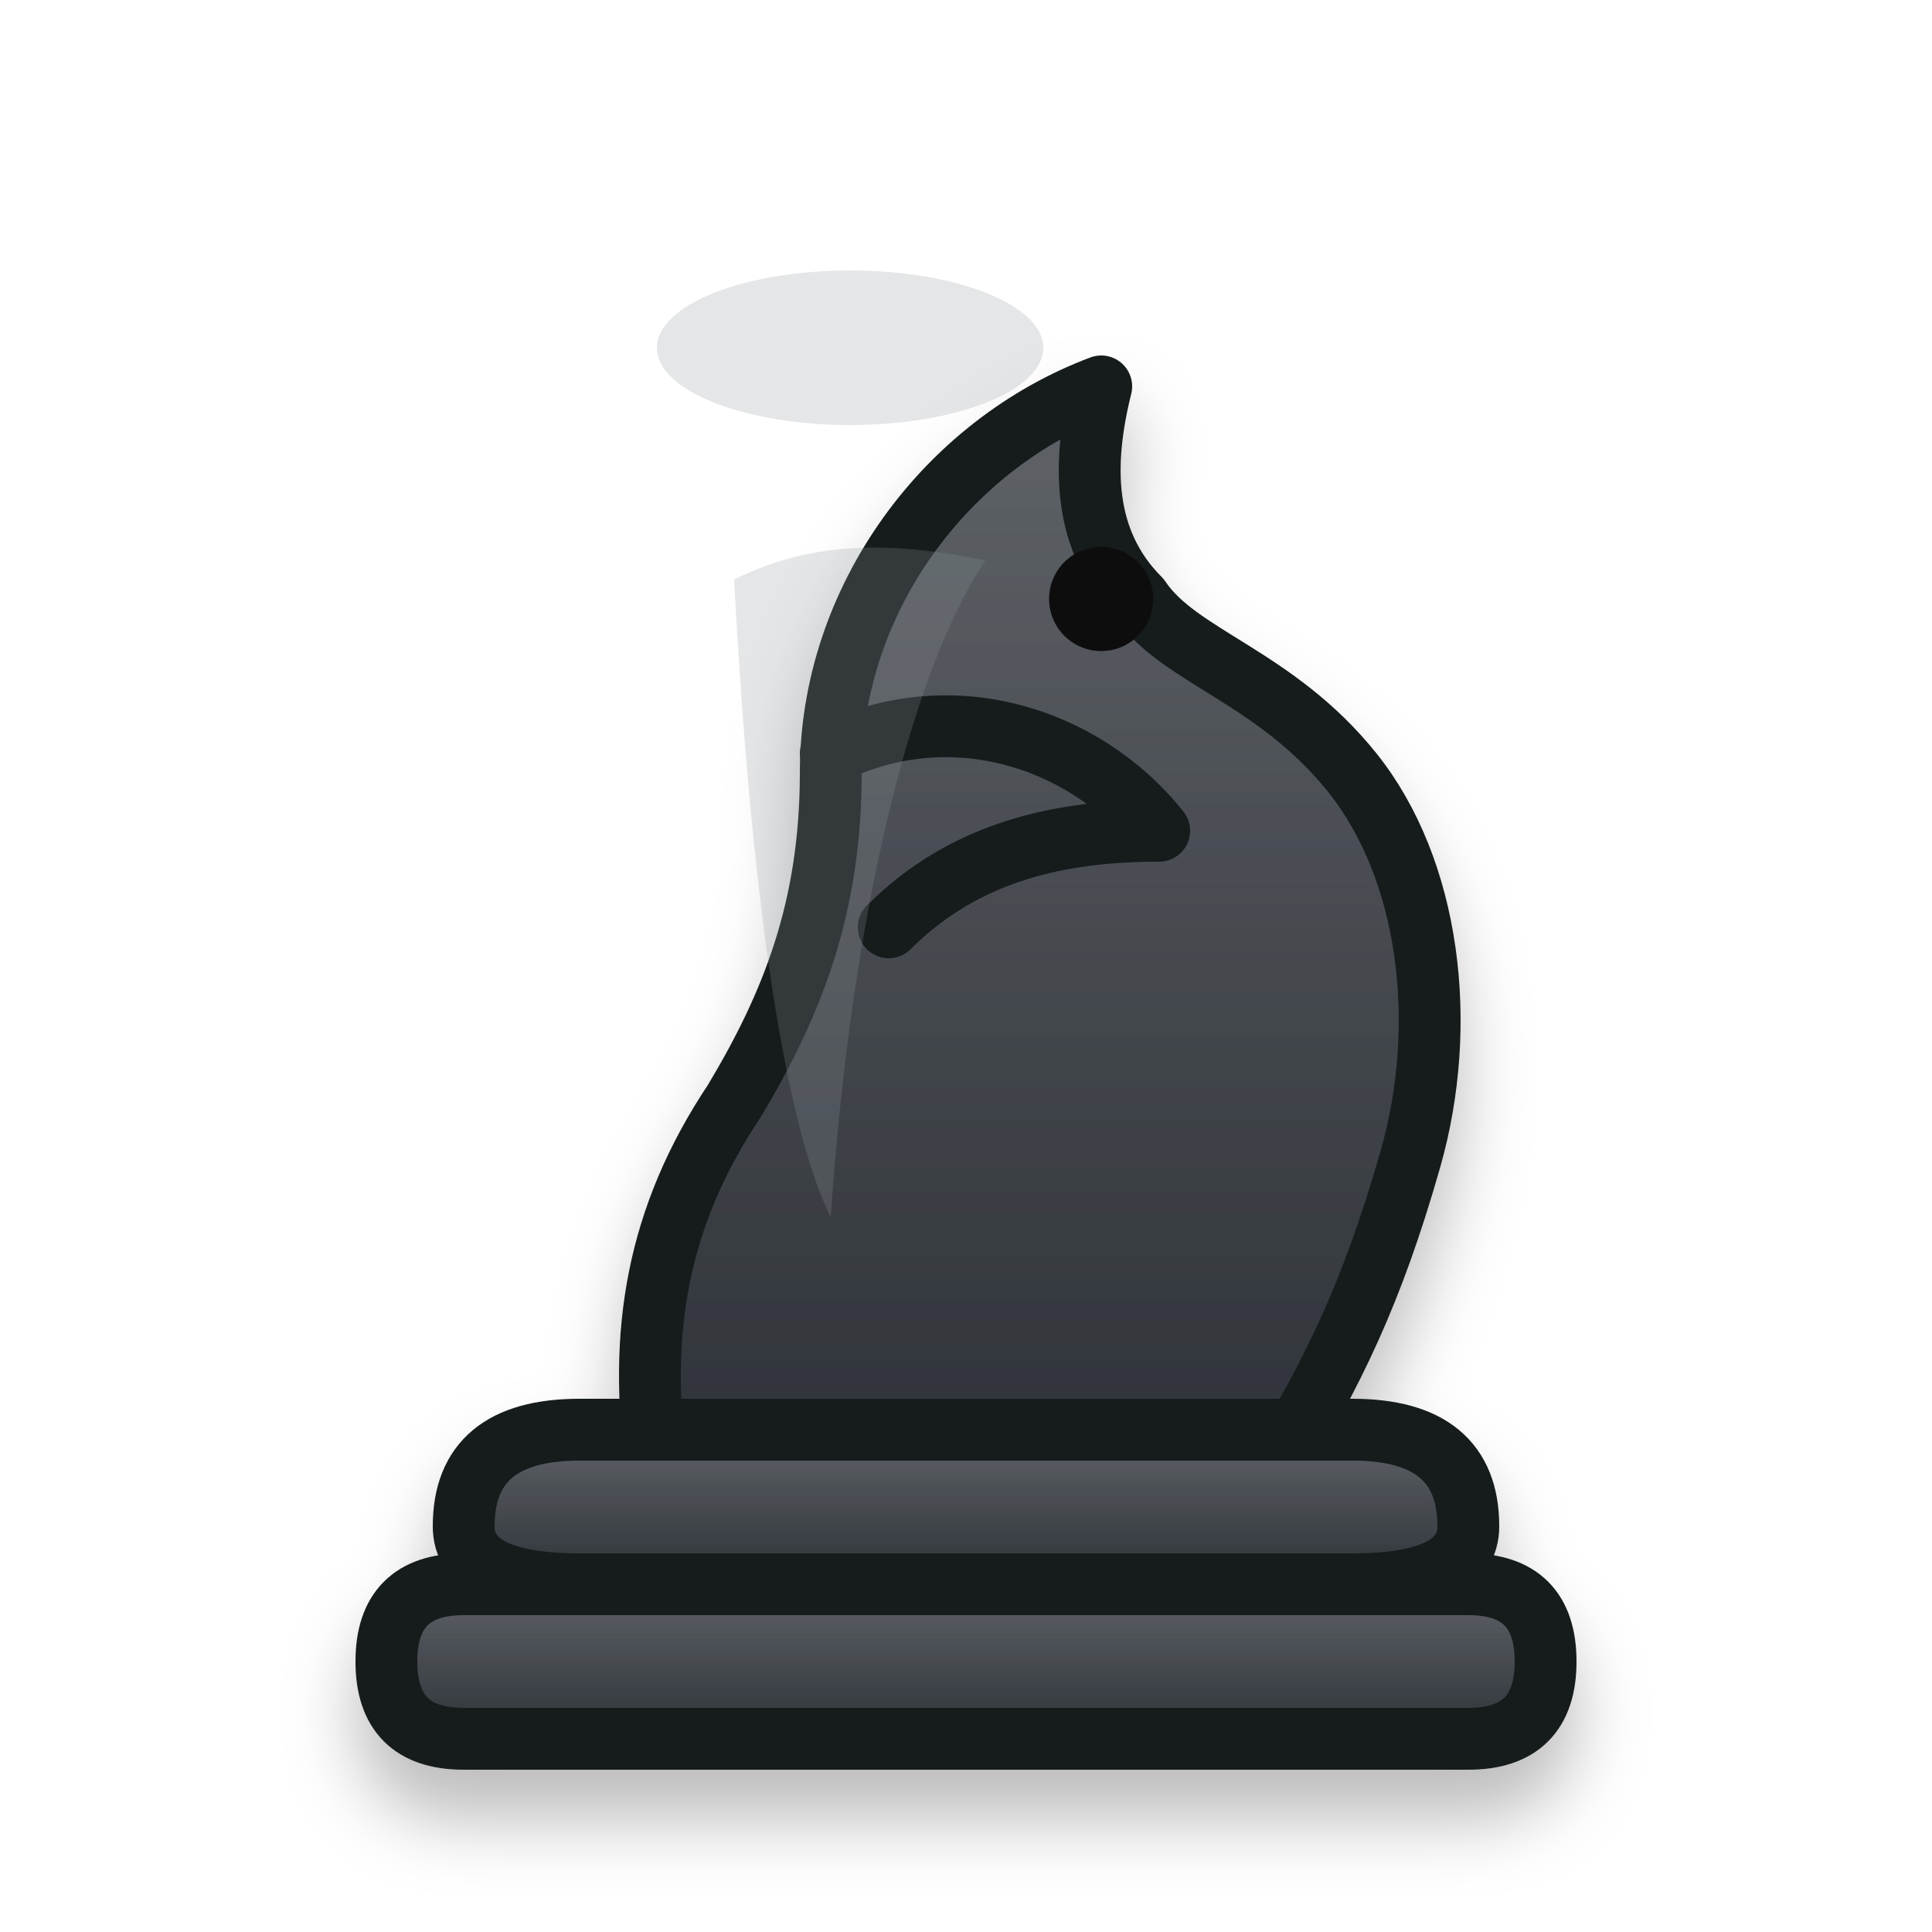
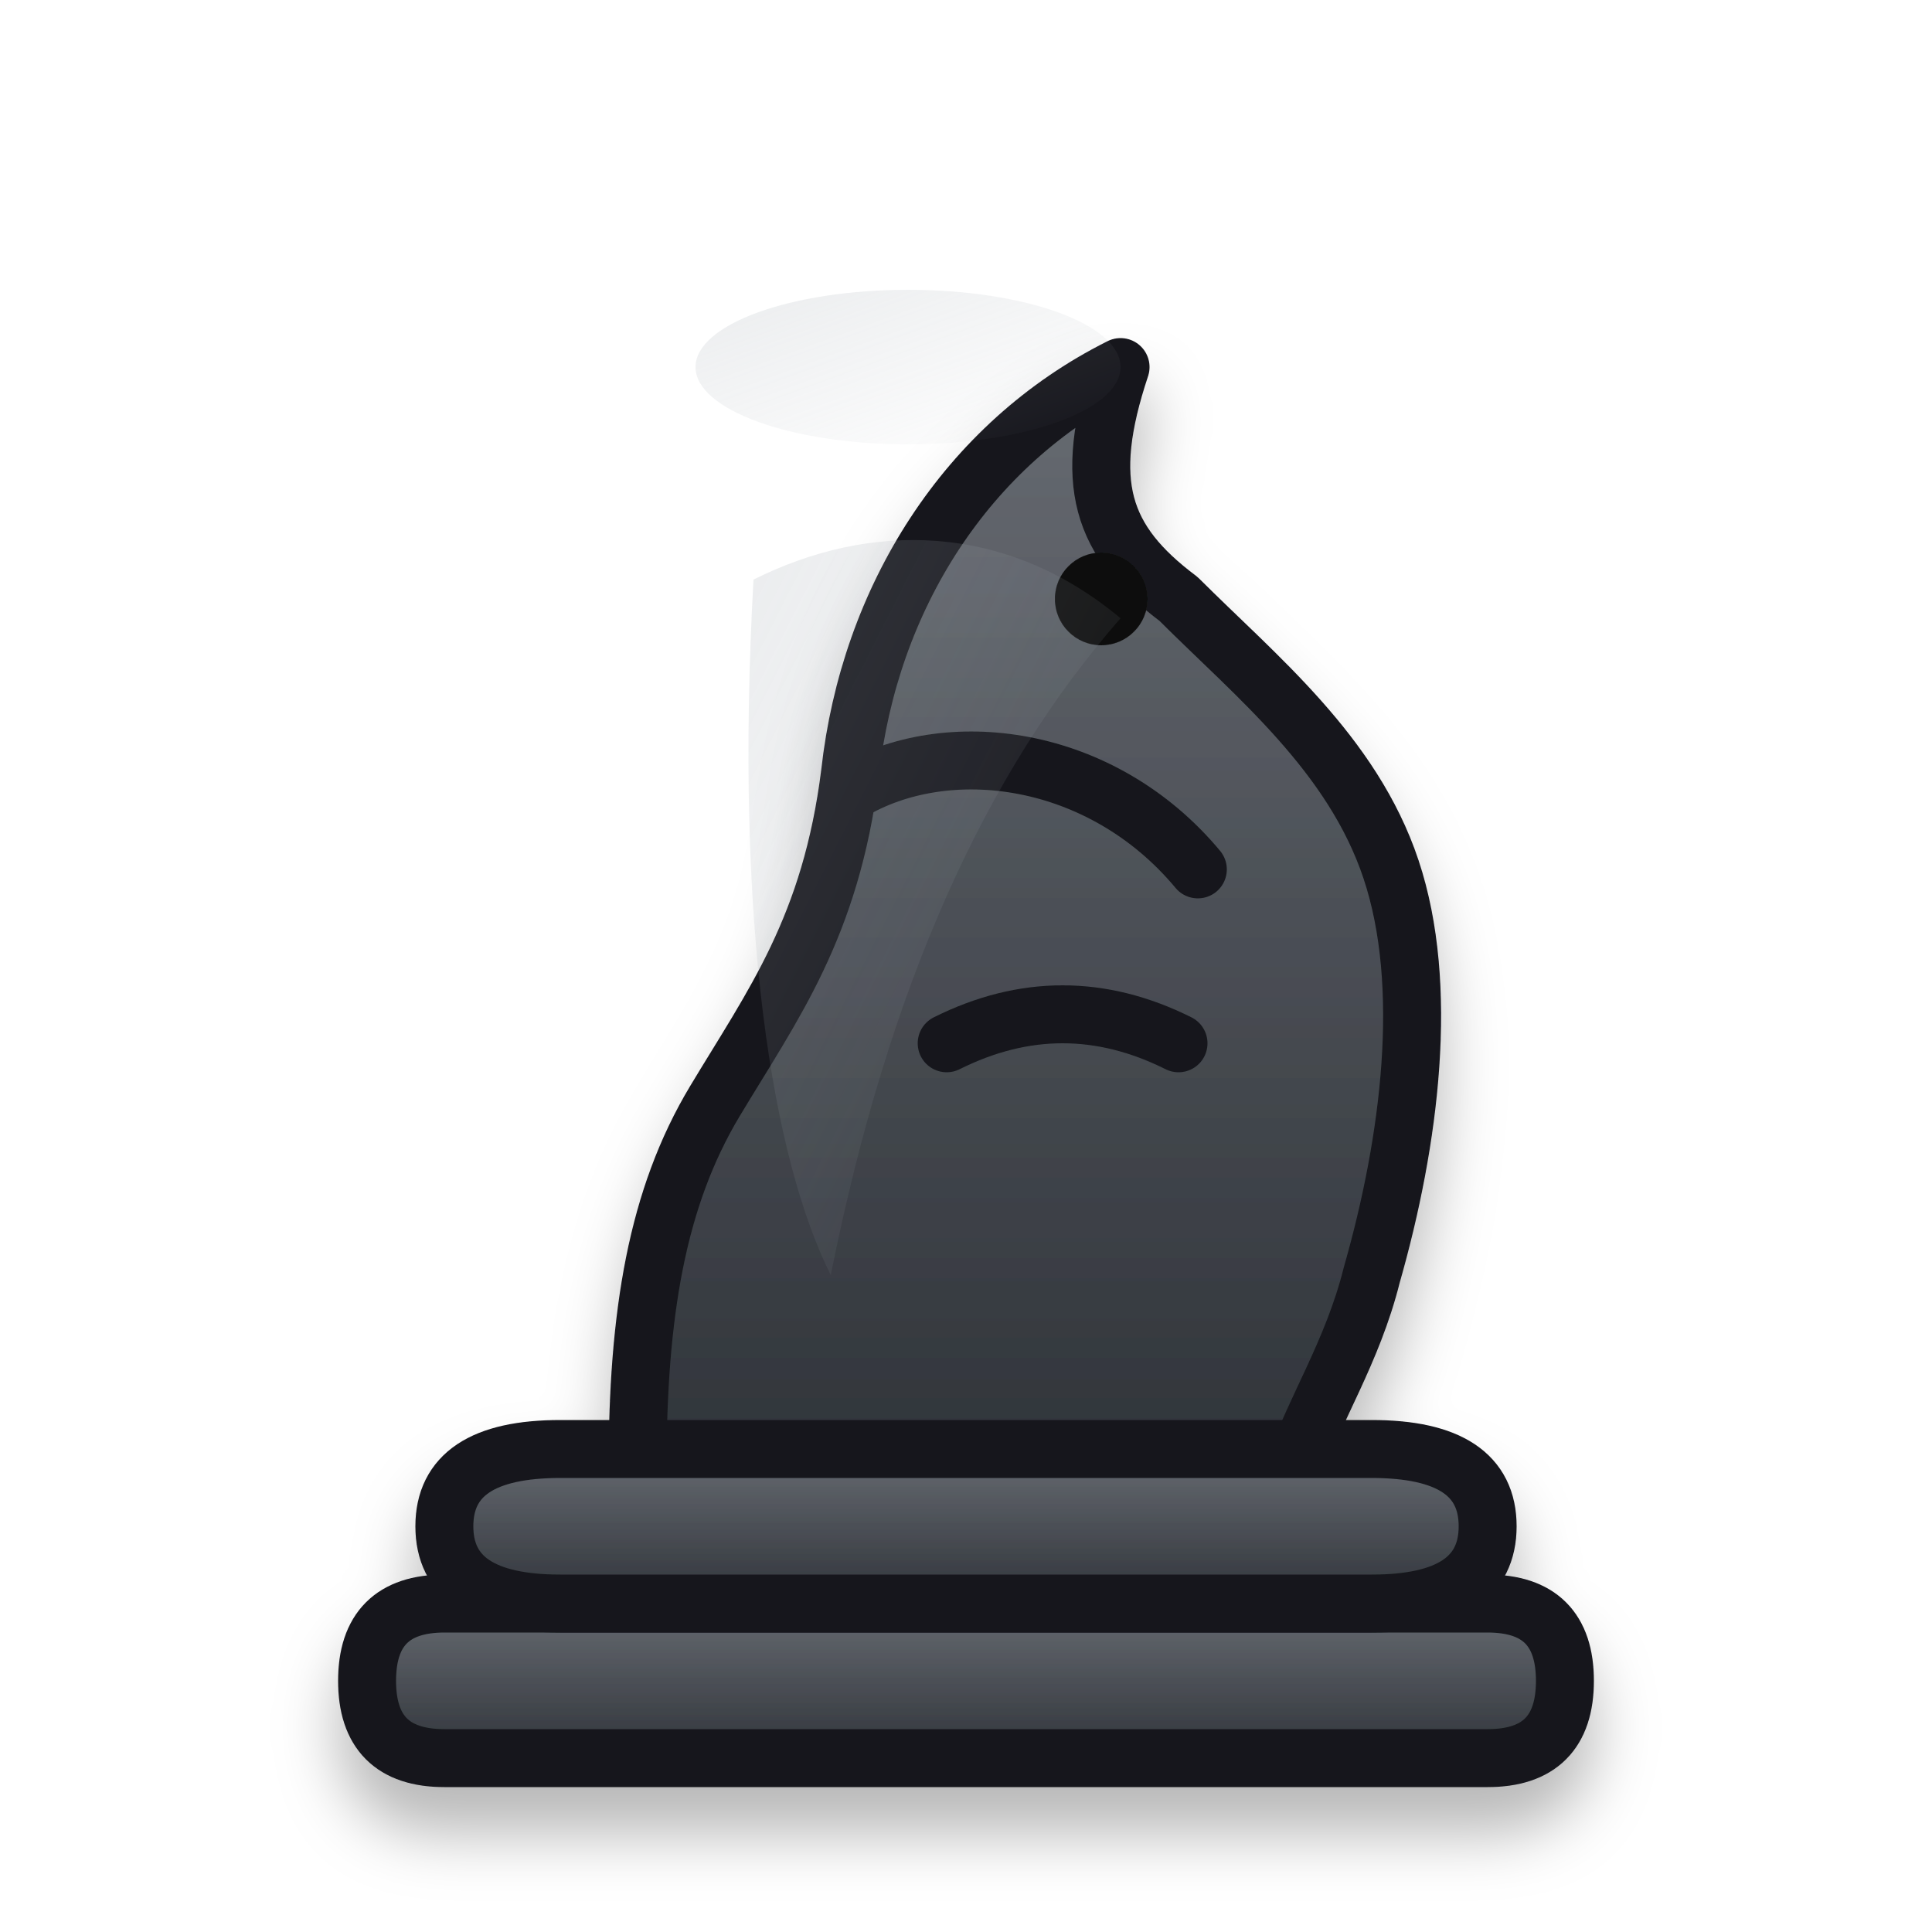
- <svg xmlns="http://www.w3.org/2000/svg" viewBox="0 0 100 100" role="img" aria-label="n">
+ <svg xmlns="http://www.w3.org/2000/svg" viewBox="0 0 100 100" aria-label="bn">
  <defs>
    <linearGradient id="g" x1="0" y1="0" x2="0" y2="1">
-       <stop offset="0%" stop-color="#5f6368" />
-       <stop offset="100%" stop-color="#2e3238" />
+       <stop offset="0%" stop-color="#676b72" />
+       <stop offset="100%" stop-color="#30343a" />
    </linearGradient>
-     <filter id="shadow" x="-20%" y="-20%" width="140%" height="160%">
-       <feDropShadow dx="0" dy="2.6" stdDeviation="1.8" flood-color="rgba(0,0,0,.26)" />
+     <linearGradient id="g2" x1="0" y1="0" x2="1" y2="1">
+       <stop offset="0%" stop-color="#9fa7af" stop-opacity=".92" />
+       <stop offset="100%" stop-color="#9fa7af" stop-opacity="0" />
+     </linearGradient>
+     <filter id="s" x="-20%" y="-20%" width="140%" height="160%">
+       <feDropShadow dx="0" dy="2.4" stdDeviation="1.6" flood-color="rgba(0,0,0,.28)" />
    </filter>
  </defs>
-   <g filter="url(#shadow)" fill="url(#g)" stroke="#171a1e" stroke-width="3.2" stroke-linecap="round" stroke-linejoin="round">
-     <path d="M66 76 H34 C33 69 34 63 38 57 C41 52 43 47 43 40 C43 31 49 23 57 20 C56 24 56 28 59 31 C61 34 66 35 70 40 C74 45 75 53 73 60 C71 67 69 71 66 76 Z" />
-     <path d="M43 39 C49 36 56 38 60 43 C55 43 50 44 46 48" fill="none" />
-     <circle cx="57" cy="31" r="2.7" fill="#111" stroke="none" />
-     <path d="M24 82 H76 Q80 82 80 86 Q80 90 76 90 H24 Q20 90 20 86 Q20 82 24 82 Z" />
-     <path d="M30 74 H70 Q76 74 76 79 Q76 82 70 82 H30 Q24 82 24 79 Q24 74 30 74 Z" />
+   <g filter="url(#s)" fill="url(#g)" stroke="#16181c" stroke-width="3" stroke-linecap="round" stroke-linejoin="round">
+     <path d="M67 76 H33 C33 68 34 62 37 57 C40 52 43 48 44 40 C45 31 50 23 58 19 C56 25 57 28 61 31 C65 35 70 39 72 45 C74 51 73 59 71 66 C70 70 68 73 67 76 Z" />
+     <path d="M44 41 C49 38 57 39 62 45" fill="none" />
+     <path d="M49 54 C53 52 57 52 61 54" fill="none" />
+     <circle cx="57" cy="31" r="2.4" fill="#111" stroke="none" />
+     <path d="M23 83 H77 Q81 83 81 87 Q81 91 77 91 H23 Q19 91 19 87 Q19 83 23 83 Z" />
+     <path d="M29 75 H71 Q77 75 77 79 Q77 83 71 83 H29 Q23 83 23 79 Q23 75 29 75 Z" />
  </g>
-   <g opacity="0.24" fill="#8f969c">
-     <ellipse cx="44" cy="18" rx="10" ry="4" />
-     <path d="M38 30 C42 28,46 28,51 29 C47 35,44 48,43 63 C41 59,39 49,38 30 Z" />
+   <g opacity=".23" fill="url(#g2)">
+     <ellipse cx="47" cy="19" rx="11" ry="4" />
+     <path d="M39 30 C45 27,52 27,58 32 C51 40,46 51,43 66 C40 60,38 48,39 30Z" />
  </g>
</svg>
